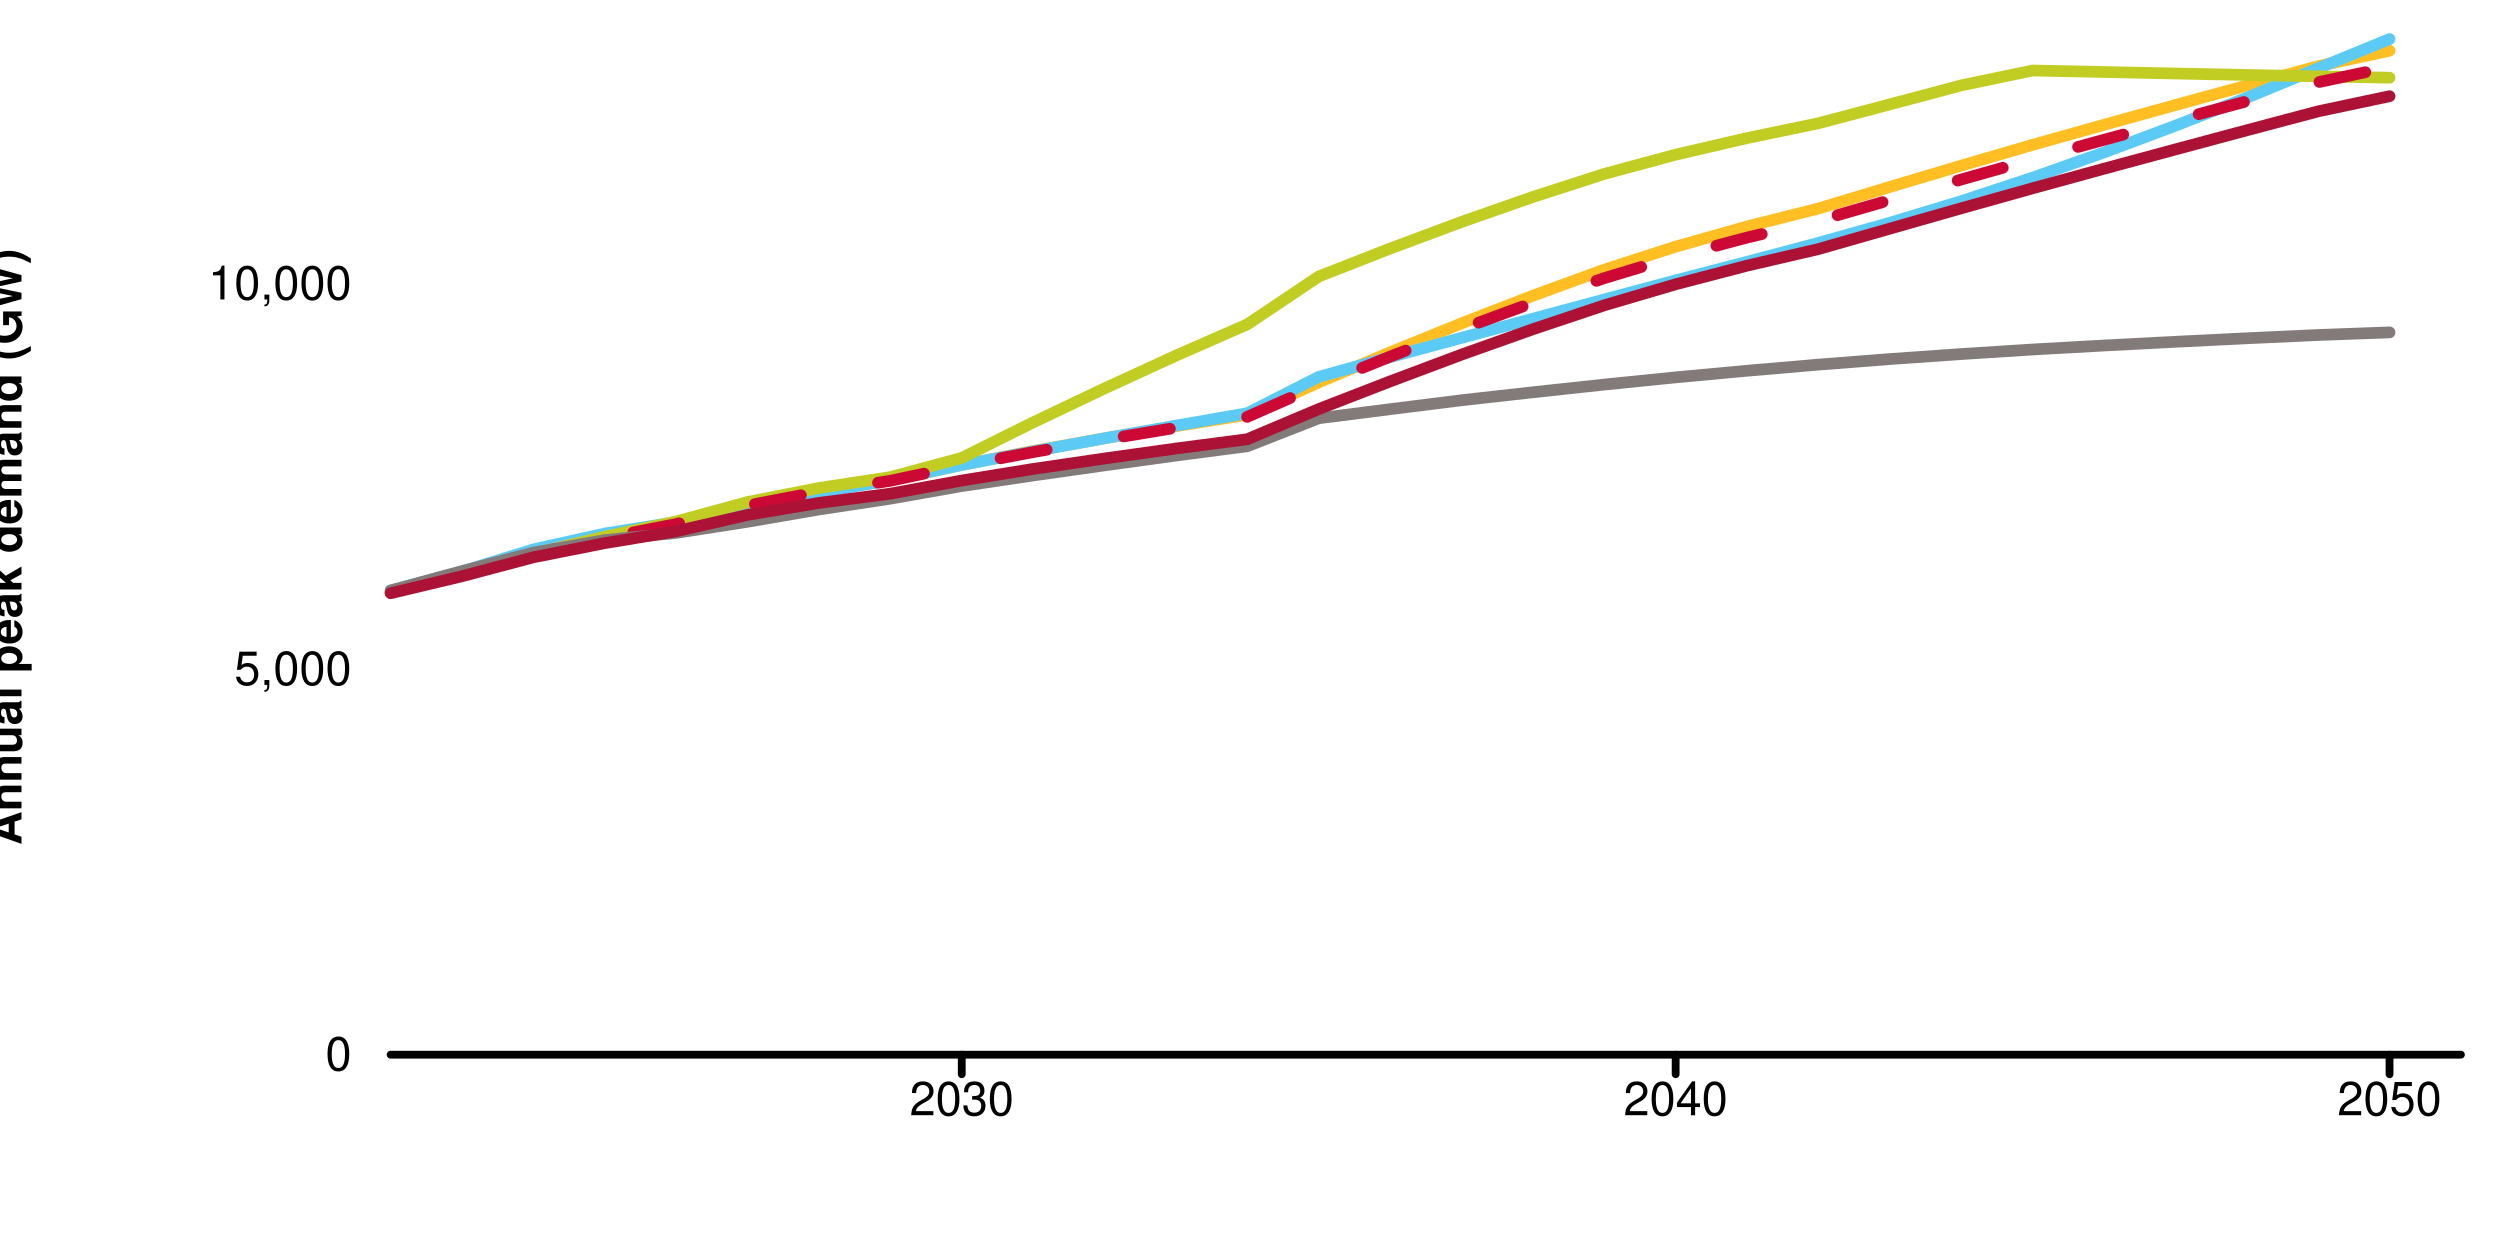
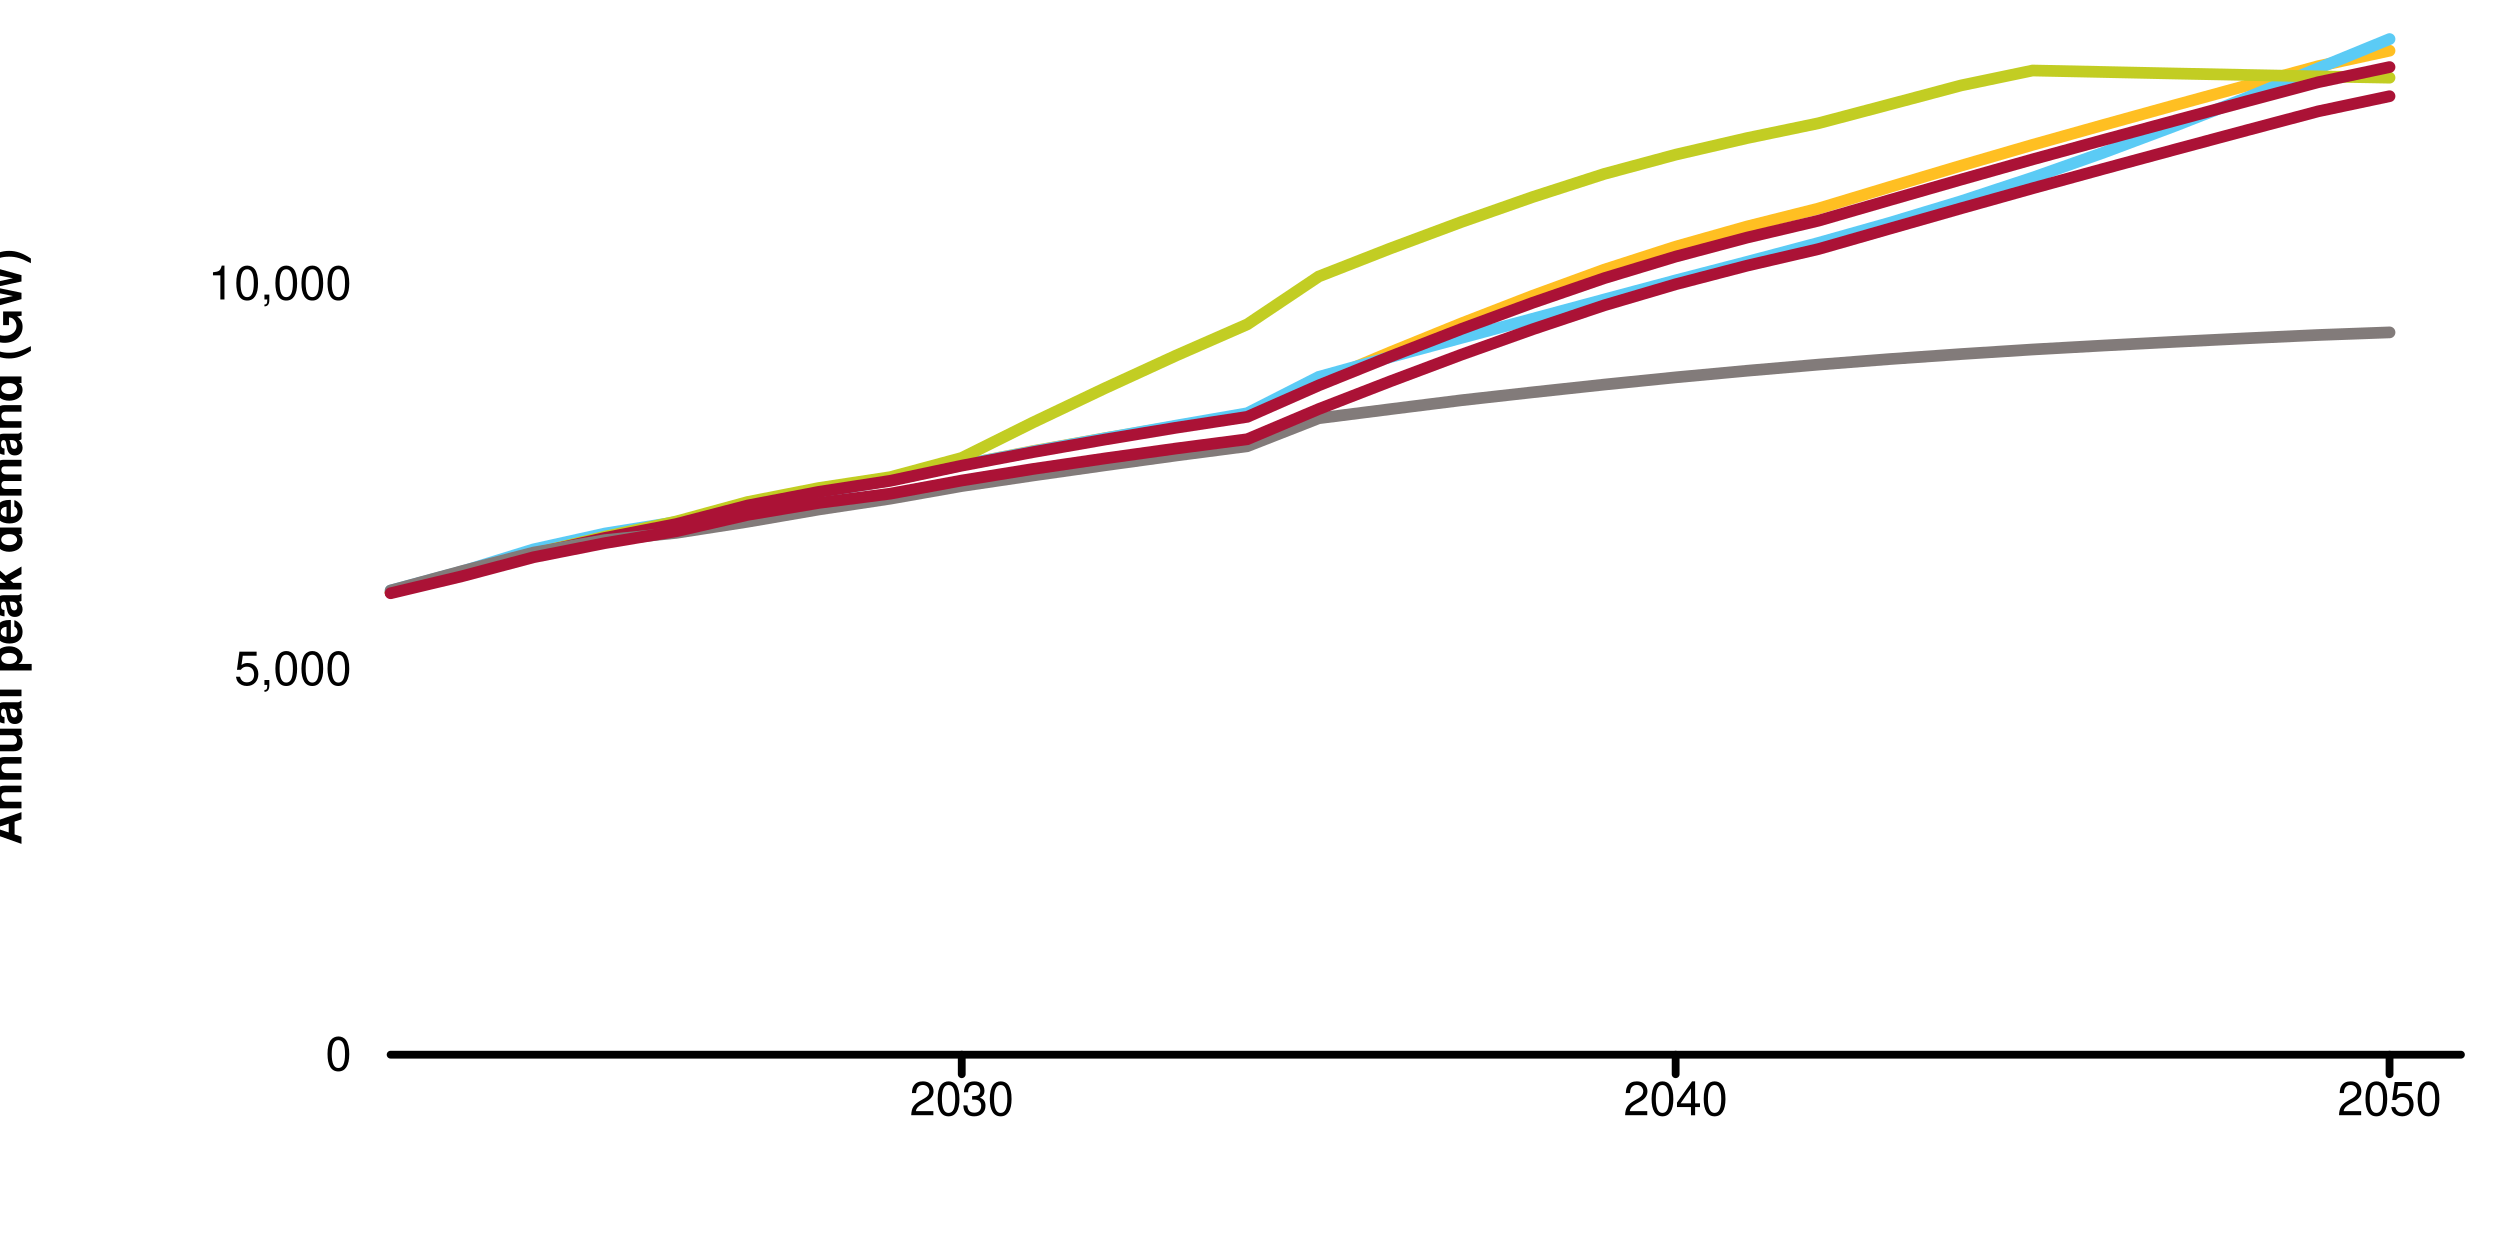
<svg xmlns="http://www.w3.org/2000/svg" width="640" height="320" viewBox="0 0 640 320" style="overflow:display" preserveAspectRatio="xMinYMin meet" overflow="visible">
  <defs>
    <style>
	.data-series path.line { fill-opacity: 0; }
	.data-series path.line.dotted { stroke-dasharray: 12 20 }
	.data-series circle { display: none; }
	.data-series:hover path.line, .data-series.on path.line { stroke-width: 5; }
	.data-series:hover circle, .data-series.on circle { display: inline; }
	.data-series circle:hover, .data-series circle.on { r: 6px!important; fill: black; }
	.grid { font-family: "Helvetica Neue",Helvetica,Arial,"Lucida Grande",sans-serif; }
	.grid line { stroke: rgb(0,0,0); stroke-width: 2; stroke-linecap: round; }
	.grid.grid-x text { text-anchor: middle; dominant-baseline: hanging; transform: translateY(10px); }
	.grid.grid-y text { text-anchor: end; dominant-baseline: middle; transform: translateX(-10px); }
	</style>
  </defs>
  <g class="grid grid-y">
    <line x1="100" y1="270" x2="630" y2="270" data-left="100" />
    <text x="100" y="270" text-anchor="end">0</text>
    <text x="100" y="171.33" text-anchor="end">5,000</text>
    <text x="100" y="72.659" text-anchor="end">10,000</text>
    <text style="text-anchor:middle;dominant-baseline:hanging;font-weight:bold;transform: translateY(140px) rotate(-90deg);">Annual peak demand (GW)</text>
  </g>
  <g class="grid grid-x">
    <line class="tick" x1="246.207" y1="270" x2="246.207" y2="275" />
    <text x="246.207" y="270" text-anchor="middle">2030</text>
    <line class="tick" x1="428.966" y1="270" x2="428.966" y2="275" />
    <text x="428.966" y="270" text-anchor="middle">2040</text>
    <line class="tick" x1="611.724" y1="270" x2="611.724" y2="275" />
    <text x="611.724" y="270" text-anchor="middle">2050</text>
    <text style="text-anchor:middle;dominant-baseline:hanging;font-weight:bold;transform: translateY(140px) rotate(-90deg);" />
  </g>
  <g data-scenario="consumer-transformation" class="data-series">
    <path d="M 100.00,151.68L 118.28,147.02L 136.55,141.74L 154.83,137.55L 173.10,134.00L 191.38,129.29L 209.66,125.75L 227.93,122.95L 246.21,119.02L 264.48,115.46L 282.76,112.20L 301.03,109.11L 319.31,106.16L 337.59,97.88L 355.86,90.21L 374.14,82.78L 392.41,75.70L 410.69,69.03L 428.97,63.14L 447.24,57.98L 465.52,53.38L 483.79,47.86L 502.07,42.40L 520.34,37.08L 538.62,31.95L 556.90,26.89L 575.17,21.90L 593.45,16.94L 611.72,12.98" id="Consumer Transformation" class="line" stroke="#FFBF22" stroke-width="3" stroke-linecap="round" />
    <circle cx="100.00" cy="151.68" data-y="5995.712559" data-x="2022" r="4" fill="#FFBF22" />
    <circle cx="118.28" cy="147.02" data-y="6231.897847" data-x="2023" r="4" fill="#FFBF22" />
    <circle cx="136.55" cy="141.74" data-y="6499.512521" data-x="2024" r="4" fill="#FFBF22" />
    <circle cx="154.83" cy="137.55" data-y="6711.526093" data-x="2025" r="4" fill="#FFBF22" />
    <circle cx="173.10" cy="134.00" data-y="6891.562474" data-x="2026" r="4" fill="#FFBF22" />
    <circle cx="191.38" cy="129.29" data-y="7130.193904" data-x="2027" r="4" fill="#FFBF22" />
    <circle cx="209.66" cy="125.75" data-y="7309.759074" data-x="2028" r="4" fill="#FFBF22" />
    <circle cx="227.93" cy="122.95" data-y="7451.406292" data-x="2029" r="4" fill="#FFBF22" />
    <circle cx="246.21" cy="119.02" data-y="7650.910626" data-x="2030" r="4" fill="#FFBF22" />
    <circle cx="264.48" cy="115.46" data-y="7831.09897" data-x="2031" r="4" fill="#FFBF22" />
    <circle cx="282.76" cy="112.20" data-y="7996.184655" data-x="2032" r="4" fill="#FFBF22" />
    <circle cx="301.03" cy="109.11" data-y="8153.15143" data-x="2033" r="4" fill="#FFBF22" />
    <circle cx="319.31" cy="106.16" data-y="8302.381687" data-x="2034" r="4" fill="#FFBF22" />
    <circle cx="337.59" cy="97.88" data-y="8722.192824" data-x="2035" r="4" fill="#FFBF22" />
    <circle cx="355.86" cy="90.21" data-y="9110.719048" data-x="2036" r="4" fill="#FFBF22" />
    <circle cx="374.14" cy="82.78" data-y="9487.388771" data-x="2037" r="4" fill="#FFBF22" />
    <circle cx="392.41" cy="75.70" data-y="9845.89915" data-x="2038" r="4" fill="#FFBF22" />
    <circle cx="410.69" cy="69.03" data-y="10183.8288" data-x="2039" r="4" fill="#FFBF22" />
    <circle cx="428.97" cy="63.14" data-y="10482.25698" data-x="2040" r="4" fill="#FFBF22" />
    <circle cx="447.24" cy="57.98" data-y="10744.06309" data-x="2041" r="4" fill="#FFBF22" />
    <circle cx="465.52" cy="53.38" data-y="10977.08038" data-x="2042" r="4" fill="#FFBF22" />
    <circle cx="483.79" cy="47.86" data-y="11256.77734" data-x="2043" r="4" fill="#FFBF22" />
    <circle cx="502.07" cy="42.40" data-y="11533.48964" data-x="2044" r="4" fill="#FFBF22" />
    <circle cx="520.34" cy="37.08" data-y="11803.1248" data-x="2045" r="4" fill="#FFBF22" />
    <circle cx="538.62" cy="31.95" data-y="12063.01837" data-x="2046" r="4" fill="#FFBF22" />
    <circle cx="556.90" cy="26.89" data-y="12319.05521" data-x="2047" r="4" fill="#FFBF22" />
    <circle cx="575.17" cy="21.90" data-y="12572.39372" data-x="2048" r="4" fill="#FFBF22" />
    <circle cx="593.45" cy="16.94" data-y="12823.54179" data-x="2049" r="4" fill="#FFBF22" />
    <circle cx="611.72" cy="12.98" data-y="13024.31081" data-x="2050" r="4" fill="#FFBF22" />
  </g>
  <g data-scenario="system-transformation" class="data-series">
    <path d="M 100.00,151.17L 118.28,146.29L 136.55,140.64L 154.83,136.58L 173.10,133.64L 191.38,129.81L 209.66,126.07L 227.93,122.93L 246.21,119.02L 264.48,115.55L 282.76,112.21L 301.03,108.96L 319.31,105.78L 337.59,96.48L 355.86,91.42L 374.14,86.49L 392.41,81.59L 410.69,76.66L 428.97,71.77L 447.24,67.03L 465.52,62.18L 483.79,57.03L 502.07,51.50L 520.34,45.48L 538.62,39.02L 556.90,32.18L 575.17,25.02L 593.45,17.48L 611.72,10.00" id="System Transformation" class="line" stroke="#5BCBF5" stroke-width="3" stroke-linecap="round" />
    <circle cx="100.00" cy="151.17" data-y="6021.497055" data-x="2022" r="4" fill="#5BCBF5" />
    <circle cx="118.28" cy="146.29" data-y="6268.849153" data-x="2023" r="4" fill="#5BCBF5" />
    <circle cx="136.55" cy="140.64" data-y="6555.100224" data-x="2024" r="4" fill="#5BCBF5" />
    <circle cx="154.83" cy="136.58" data-y="6760.646909" data-x="2025" r="4" fill="#5BCBF5" />
    <circle cx="173.10" cy="133.64" data-y="6909.930106" data-x="2026" r="4" fill="#5BCBF5" />
    <circle cx="191.38" cy="129.81" data-y="7103.895986" data-x="2027" r="4" fill="#5BCBF5" />
    <circle cx="209.66" cy="126.07" data-y="7293.259839" data-x="2028" r="4" fill="#5BCBF5" />
    <circle cx="227.93" cy="122.93" data-y="7452.669477" data-x="2029" r="4" fill="#5BCBF5" />
    <circle cx="246.21" cy="119.02" data-y="7650.820764" data-x="2030" r="4" fill="#5BCBF5" />
    <circle cx="264.48" cy="115.55" data-y="7826.761395" data-x="2031" r="4" fill="#5BCBF5" />
    <circle cx="282.76" cy="112.21" data-y="7995.787189" data-x="2032" r="4" fill="#5BCBF5" />
    <circle cx="301.03" cy="108.96" data-y="8160.513242" data-x="2033" r="4" fill="#5BCBF5" />
    <circle cx="319.31" cy="105.78" data-y="8321.669756" data-x="2034" r="4" fill="#5BCBF5" />
    <circle cx="337.59" cy="96.48" data-y="8792.788657" data-x="2035" r="4" fill="#5BCBF5" />
    <circle cx="355.86" cy="91.42" data-y="9049.113617" data-x="2036" r="4" fill="#5BCBF5" />
    <circle cx="374.14" cy="86.49" data-y="9299.074447" data-x="2037" r="4" fill="#5BCBF5" />
    <circle cx="392.41" cy="81.59" data-y="9547.625773" data-x="2038" r="4" fill="#5BCBF5" />
    <circle cx="410.69" cy="76.66" data-y="9797.27353" data-x="2039" r="4" fill="#5BCBF5" />
    <circle cx="428.97" cy="71.77" data-y="10044.95934" data-x="2040" r="4" fill="#5BCBF5" />
    <circle cx="447.24" cy="67.03" data-y="10285.23721" data-x="2041" r="4" fill="#5BCBF5" />
    <circle cx="465.52" cy="62.18" data-y="10531.18934" data-x="2042" r="4" fill="#5BCBF5" />
    <circle cx="483.79" cy="57.03" data-y="10791.74396" data-x="2043" r="4" fill="#5BCBF5" />
    <circle cx="502.07" cy="51.50" data-y="11072.05218" data-x="2044" r="4" fill="#5BCBF5" />
    <circle cx="520.34" cy="45.48" data-y="11377.46327" data-x="2045" r="4" fill="#5BCBF5" />
    <circle cx="538.62" cy="39.02" data-y="11704.49413" data-x="2046" r="4" fill="#5BCBF5" />
    <circle cx="556.90" cy="32.18" data-y="12051.0731" data-x="2047" r="4" fill="#5BCBF5" />
    <circle cx="575.17" cy="25.02" data-y="12414.03982" data-x="2048" r="4" fill="#5BCBF5" />
    <circle cx="593.45" cy="17.48" data-y="12796.33046" data-x="2049" r="4" fill="#5BCBF5" />
    <circle cx="611.72" cy="10.00" data-y="13175.17392" data-x="2050" r="4" fill="#5BCBF5" />
  </g>
  <g data-scenario="leading-the-way" class="data-series">
    <path d="M 100.00,151.68L 118.28,147.04L 136.55,141.75L 154.83,137.38L 173.10,133.50L 191.38,128.51L 209.66,124.92L 227.93,122.14L 246.21,117.22L 264.48,108.13L 282.76,99.43L 301.03,91.04L 319.31,83.03L 337.59,70.78L 355.86,63.63L 374.14,56.82L 392.41,50.42L 410.69,44.52L 428.97,39.59L 447.24,35.35L 465.52,31.55L 483.79,26.72L 502.07,21.86L 520.34,18.05L 538.62,18.43L 556.90,18.82L 575.17,19.19L 593.45,19.55L 611.72,19.89" id="Leading The Way" class="line" stroke="#C2CD23" stroke-width="3" stroke-linecap="round" />
    <circle cx="100.00" cy="151.68" data-y="5995.712559" data-x="2022" r="4" fill="#C2CD23" />
    <circle cx="118.28" cy="147.04" data-y="6231.096783" data-x="2023" r="4" fill="#C2CD23" />
    <circle cx="136.55" cy="141.75" data-y="6498.81177" data-x="2024" r="4" fill="#C2CD23" />
    <circle cx="154.83" cy="137.38" data-y="6720.34205" data-x="2025" r="4" fill="#C2CD23" />
    <circle cx="173.10" cy="133.50" data-y="6916.798092" data-x="2026" r="4" fill="#C2CD23" />
    <circle cx="191.38" cy="128.51" data-y="7169.978353" data-x="2027" r="4" fill="#C2CD23" />
    <circle cx="209.66" cy="124.92" data-y="7351.555524" data-x="2028" r="4" fill="#C2CD23" />
    <circle cx="227.93" cy="122.14" data-y="7492.840604" data-x="2029" r="4" fill="#C2CD23" />
    <circle cx="246.21" cy="117.22" data-y="7742.013068" data-x="2030" r="4" fill="#C2CD23" />
    <circle cx="264.48" cy="108.13" data-y="8202.527517" data-x="2031" r="4" fill="#C2CD23" />
    <circle cx="282.76" cy="99.43" data-y="8643.329692" data-x="2032" r="4" fill="#C2CD23" />
    <circle cx="301.03" cy="91.04" data-y="9068.461146" data-x="2033" r="4" fill="#C2CD23" />
    <circle cx="319.31" cy="83.03" data-y="9474.334362" data-x="2034" r="4" fill="#C2CD23" />
    <circle cx="337.59" cy="70.78" data-y="10095.41165" data-x="2035" r="4" fill="#C2CD23" />
    <circle cx="355.86" cy="63.63" data-y="10457.55682" data-x="2036" r="4" fill="#C2CD23" />
    <circle cx="374.14" cy="56.82" data-y="10802.83569" data-x="2037" r="4" fill="#C2CD23" />
    <circle cx="392.41" cy="50.42" data-y="11126.72912" data-x="2038" r="4" fill="#C2CD23" />
    <circle cx="410.69" cy="44.52" data-y="11425.72523" data-x="2039" r="4" fill="#C2CD23" />
    <circle cx="428.97" cy="39.59" data-y="11675.73164" data-x="2040" r="4" fill="#C2CD23" />
    <circle cx="447.24" cy="35.35" data-y="11890.77339" data-x="2041" r="4" fill="#C2CD23" />
    <circle cx="465.52" cy="31.55" data-y="12083.31242" data-x="2042" r="4" fill="#C2CD23" />
    <circle cx="483.79" cy="26.72" data-y="12327.86568" data-x="2043" r="4" fill="#C2CD23" />
    <circle cx="502.07" cy="21.86" data-y="12574.18742" data-x="2044" r="4" fill="#C2CD23" />
    <circle cx="520.34" cy="18.05" data-y="12767.05758" data-x="2045" r="4" fill="#C2CD23" />
    <circle cx="538.62" cy="18.43" data-y="12747.90383" data-x="2046" r="4" fill="#C2CD23" />
    <circle cx="556.90" cy="18.82" data-y="12728.43257" data-x="2047" r="4" fill="#C2CD23" />
    <circle cx="575.17" cy="19.19" data-y="12709.65617" data-x="2048" r="4" fill="#C2CD23" />
    <circle cx="593.45" cy="19.55" data-y="12691.29411" data-x="2049" r="4" fill="#C2CD23" />
    <circle cx="611.72" cy="19.89" data-y="12673.99236" data-x="2050" r="4" fill="#C2CD23" />
  </g>
-   <g data-scenario="npg-best-view-no-customer-flexibility-customer-flexibility" class="data-series">
-     <path d="M 100.00,151.68L 118.28,147.05L 136.55,141.82L 154.83,137.71L 173.10,134.16L 191.38,129.41L 209.66,125.90L 227.93,123.08L 246.21,119.20L 264.48,115.74L 282.76,112.54L 301.03,109.51L 319.31,106.71L 337.59,98.66L 355.86,91.30L 374.14,84.21L 392.41,77.50L 410.69,71.21L 428.97,65.68L 447.24,60.82L 465.52,56.50L 483.79,51.21L 502.07,45.96L 520.34,40.80L 538.62,35.79L 556.90,30.83L 575.17,25.92L 593.45,21.05L 611.72,17.17" id="NPg Best View no customer flexibility" class="line dotted" stroke="#cc0935" stroke-width="3" stroke-linecap="round" />
-     <circle cx="100.00" cy="151.68" data-y="5995.712559" data-x="2022" r="4" fill="#cc0935" />
-     <circle cx="118.28" cy="147.05" data-y="6230.403368" data-x="2023" r="4" fill="#cc0935" />
-     <circle cx="136.55" cy="141.82" data-y="6495.350229" data-x="2024" r="4" fill="#cc0935" />
-     <circle cx="154.83" cy="137.71" data-y="6703.510658" data-x="2025" r="4" fill="#cc0935" />
-     <circle cx="173.10" cy="134.16" data-y="6883.662883" data-x="2026" r="4" fill="#cc0935" />
-     <circle cx="191.38" cy="129.41" data-y="7124.200686" data-x="2027" r="4" fill="#cc0935" />
-     <circle cx="209.66" cy="125.90" data-y="7302.134749" data-x="2028" r="4" fill="#cc0935" />
-     <circle cx="227.93" cy="123.08" data-y="7444.882573" data-x="2029" r="4" fill="#cc0935" />
-     <circle cx="246.21" cy="119.20" data-y="7641.576486" data-x="2030" r="4" fill="#cc0935" />
-     <circle cx="264.48" cy="115.74" data-y="7817.181574" data-x="2031" r="4" fill="#cc0935" />
-     <circle cx="282.76" cy="112.54" data-y="7979.144442" data-x="2032" r="4" fill="#cc0935" />
-     <circle cx="301.03" cy="109.51" data-y="8132.433734" data-x="2033" r="4" fill="#cc0935" />
-     <circle cx="319.31" cy="106.71" data-y="8274.36738" data-x="2034" r="4" fill="#cc0935" />
-     <circle cx="337.59" cy="98.66" data-y="8682.406232" data-x="2035" r="4" fill="#cc0935" />
-     <circle cx="355.86" cy="91.30" data-y="9055.534501" data-x="2036" r="4" fill="#cc0935" />
-     <circle cx="374.14" cy="84.21" data-y="9414.896822" data-x="2037" r="4" fill="#cc0935" />
-     <circle cx="392.41" cy="77.50" data-y="9754.757657" data-x="2038" r="4" fill="#cc0935" />
-     <circle cx="410.69" cy="71.21" data-y="10073.51204" data-x="2039" r="4" fill="#cc0935" />
-     <circle cx="428.97" cy="65.68" data-y="10353.40721" data-x="2040" r="4" fill="#cc0935" />
-     <circle cx="447.24" cy="60.82" data-y="10599.83546" data-x="2041" r="4" fill="#cc0935" />
-     <circle cx="465.52" cy="56.50" data-y="10819.07917" data-x="2042" r="4" fill="#cc0935" />
-     <circle cx="483.79" cy="51.21" data-y="11086.85799" data-x="2043" r="4" fill="#cc0935" />
-     <circle cx="502.07" cy="45.96" data-y="11353.13069" data-x="2044" r="4" fill="#cc0935" />
-     <circle cx="520.34" cy="40.80" data-y="11614.21599" data-x="2045" r="4" fill="#cc0935" />
-     <circle cx="538.62" cy="35.79" data-y="11868.50096" data-x="2046" r="4" fill="#cc0935" />
-     <circle cx="556.90" cy="30.83" data-y="12119.52803" data-x="2047" r="4" fill="#cc0935" />
-     <circle cx="575.17" cy="25.92" data-y="12368.50272" data-x="2048" r="4" fill="#cc0935" />
-     <circle cx="593.45" cy="21.05" data-y="12615.28609" data-x="2049" r="4" fill="#cc0935" />
-     <circle cx="611.72" cy="17.17" data-y="12811.94753" data-x="2050" r="4" fill="#cc0935" />
+   <g data-scenario="planning-scenario" class="data-series">
+     <path d="M 100.00,151.68L 118.28,147.05L 136.55,141.82L 154.83,137.71L 173.10,134.16L 191.38,129.41L 209.66,125.90L 227.93,123.08L 246.21,119.20L 264.48,115.74L 282.76,112.54L 301.03,109.51L 319.31,106.71L 337.59,98.66L 355.86,91.30L 374.14,84.21L 392.41,77.50L 410.69,71.21L 428.97,65.68L 447.24,60.82L 465.52,56.50L 483.79,51.21L 502.07,45.96L 520.34,40.80L 538.62,35.79L 556.90,30.83L 575.17,25.92L 593.45,21.05L 611.72,17.17" id="NPg Best View (no TouT)" class="line" stroke="#ab1236" stroke-width="3" stroke-linecap="round" />
+     <circle cx="100.00" cy="151.68" data-y="5995.712559" data-x="2022" r="4" fill="#ab1236" />
+     <circle cx="118.28" cy="147.05" data-y="6230.403368" data-x="2023" r="4" fill="#ab1236" />
+     <circle cx="136.55" cy="141.82" data-y="6495.350229" data-x="2024" r="4" fill="#ab1236" />
+     <circle cx="154.83" cy="137.71" data-y="6703.510658" data-x="2025" r="4" fill="#ab1236" />
+     <circle cx="173.10" cy="134.16" data-y="6883.662883" data-x="2026" r="4" fill="#ab1236" />
+     <circle cx="191.38" cy="129.41" data-y="7124.200686" data-x="2027" r="4" fill="#ab1236" />
+     <circle cx="209.66" cy="125.90" data-y="7302.134749" data-x="2028" r="4" fill="#ab1236" />
+     <circle cx="227.93" cy="123.08" data-y="7444.882573" data-x="2029" r="4" fill="#ab1236" />
+     <circle cx="246.21" cy="119.20" data-y="7641.576486" data-x="2030" r="4" fill="#ab1236" />
+     <circle cx="264.48" cy="115.74" data-y="7817.181574" data-x="2031" r="4" fill="#ab1236" />
+     <circle cx="282.76" cy="112.54" data-y="7979.144442" data-x="2032" r="4" fill="#ab1236" />
+     <circle cx="301.03" cy="109.51" data-y="8132.433734" data-x="2033" r="4" fill="#ab1236" />
+     <circle cx="319.31" cy="106.71" data-y="8274.36738" data-x="2034" r="4" fill="#ab1236" />
+     <circle cx="337.59" cy="98.66" data-y="8682.406232" data-x="2035" r="4" fill="#ab1236" />
+     <circle cx="355.86" cy="91.30" data-y="9055.534501" data-x="2036" r="4" fill="#ab1236" />
+     <circle cx="374.14" cy="84.21" data-y="9414.896822" data-x="2037" r="4" fill="#ab1236" />
+     <circle cx="392.41" cy="77.50" data-y="9754.757657" data-x="2038" r="4" fill="#ab1236" />
+     <circle cx="410.69" cy="71.21" data-y="10073.51204" data-x="2039" r="4" fill="#ab1236" />
+     <circle cx="428.97" cy="65.68" data-y="10353.40721" data-x="2040" r="4" fill="#ab1236" />
+     <circle cx="447.24" cy="60.82" data-y="10599.83546" data-x="2041" r="4" fill="#ab1236" />
+     <circle cx="465.52" cy="56.50" data-y="10819.07917" data-x="2042" r="4" fill="#ab1236" />
+     <circle cx="483.79" cy="51.21" data-y="11086.85799" data-x="2043" r="4" fill="#ab1236" />
+     <circle cx="502.07" cy="45.96" data-y="11353.13069" data-x="2044" r="4" fill="#ab1236" />
+     <circle cx="520.34" cy="40.80" data-y="11614.21599" data-x="2045" r="4" fill="#ab1236" />
+     <circle cx="538.62" cy="35.79" data-y="11868.50096" data-x="2046" r="4" fill="#ab1236" />
+     <circle cx="556.90" cy="30.83" data-y="12119.52803" data-x="2047" r="4" fill="#ab1236" />
+     <circle cx="575.17" cy="25.92" data-y="12368.50272" data-x="2048" r="4" fill="#ab1236" />
+     <circle cx="593.45" cy="21.05" data-y="12615.28609" data-x="2049" r="4" fill="#ab1236" />
+     <circle cx="611.72" cy="17.17" data-y="12811.94753" data-x="2050" r="4" fill="#ab1236" />
  </g>
  <g data-scenario="falling-short" class="data-series">
    <path d="M 100.00,151.17L 118.28,146.20L 136.55,141.46L 154.83,138.27L 173.10,136.42L 191.38,133.57L 209.66,130.42L 227.93,127.66L 246.21,124.43L 264.48,121.72L 282.76,119.13L 301.03,116.62L 319.31,114.23L 337.59,107.07L 355.86,104.75L 374.14,102.46L 392.41,100.42L 410.69,98.45L 428.97,96.60L 447.24,94.91L 465.52,93.34L 483.79,91.92L 502.07,90.64L 520.34,89.47L 538.62,88.45L 556.90,87.50L 575.17,86.60L 593.45,85.76L 611.72,85.09" id="Falling Short" class="line" stroke="#827B7A" stroke-width="3" stroke-linecap="round" />
    <circle cx="100.00" cy="151.17" data-y="6021.389369" data-x="2022" r="4" fill="#827B7A" />
    <circle cx="118.28" cy="146.20" data-y="6273.484491" data-x="2023" r="4" fill="#827B7A" />
    <circle cx="136.55" cy="141.46" data-y="6513.526702" data-x="2024" r="4" fill="#827B7A" />
    <circle cx="154.83" cy="138.27" data-y="6675.287739" data-x="2025" r="4" fill="#827B7A" />
    <circle cx="173.10" cy="136.42" data-y="6768.777811" data-x="2026" r="4" fill="#827B7A" />
    <circle cx="191.38" cy="133.57" data-y="6913.64966" data-x="2027" r="4" fill="#827B7A" />
    <circle cx="209.66" cy="130.42" data-y="7073.196722" data-x="2028" r="4" fill="#827B7A" />
    <circle cx="227.93" cy="127.66" data-y="7213.073379" data-x="2029" r="4" fill="#827B7A" />
    <circle cx="246.21" cy="124.43" data-y="7376.352363" data-x="2030" r="4" fill="#827B7A" />
    <circle cx="264.48" cy="121.72" data-y="7514.08702" data-x="2031" r="4" fill="#827B7A" />
    <circle cx="282.76" cy="119.13" data-y="7645.146006" data-x="2032" r="4" fill="#827B7A" />
    <circle cx="301.03" cy="116.62" data-y="7772.551206" data-x="2033" r="4" fill="#827B7A" />
    <circle cx="319.31" cy="114.23" data-y="7893.282672" data-x="2034" r="4" fill="#827B7A" />
    <circle cx="337.59" cy="107.07" data-y="8256.141417" data-x="2035" r="4" fill="#827B7A" />
    <circle cx="355.86" cy="104.75" data-y="8373.665246" data-x="2036" r="4" fill="#827B7A" />
    <circle cx="374.14" cy="102.46" data-y="8489.700199" data-x="2037" r="4" fill="#827B7A" />
    <circle cx="392.41" cy="100.42" data-y="8593.375873" data-x="2038" r="4" fill="#827B7A" />
    <circle cx="410.69" cy="98.45" data-y="8692.856329" data-x="2039" r="4" fill="#827B7A" />
    <circle cx="428.97" cy="96.60" data-y="8786.803046" data-x="2040" r="4" fill="#827B7A" />
    <circle cx="447.24" cy="94.91" data-y="8872.715631" data-x="2041" r="4" fill="#827B7A" />
    <circle cx="465.52" cy="93.34" data-y="8952.076715" data-x="2042" r="4" fill="#827B7A" />
    <circle cx="483.79" cy="91.92" data-y="9023.896906" data-x="2043" r="4" fill="#827B7A" />
    <circle cx="502.07" cy="90.64" data-y="9089.046096" data-x="2044" r="4" fill="#827B7A" />
    <circle cx="520.34" cy="89.47" data-y="9148.114761" data-x="2045" r="4" fill="#827B7A" />
    <circle cx="538.62" cy="88.45" data-y="9200.033328" data-x="2046" r="4" fill="#827B7A" />
    <circle cx="556.90" cy="87.50" data-y="9248.178769" data-x="2047" r="4" fill="#827B7A" />
    <circle cx="575.17" cy="86.60" data-y="9293.668968" data-x="2048" r="4" fill="#827B7A" />
    <circle cx="593.45" cy="85.76" data-y="9336.142927" data-x="2049" r="4" fill="#827B7A" />
    <circle cx="611.72" cy="85.09" data-y="9370.306132" data-x="2050" r="4" fill="#827B7A" />
  </g>
  <g data-scenario="planning-scenario" class="data-series">
    <path d="M 100.00,151.87L 118.28,147.51L 136.55,142.66L 154.83,139.04L 173.10,136.00L 191.38,131.81L 209.66,128.74L 227.93,126.38L 246.21,123.01L 264.48,120.05L 282.76,117.37L 301.03,114.82L 319.31,112.44L 337.59,104.72L 355.86,97.64L 374.14,90.78L 392.41,84.28L 410.69,78.16L 428.97,72.77L 447.24,68.01L 465.52,63.76L 483.79,58.53L 502.07,53.32L 520.34,48.20L 538.62,43.19L 556.90,38.25L 575.17,33.35L 593.45,28.50L 611.72,24.63" id="NPg Best View" class="line" stroke="#ab1236" stroke-width="3" stroke-linecap="round" />
    <circle cx="100.00" cy="151.87" data-y="5986.164637" data-x="2022" r="4" fill="#ab1236" />
    <circle cx="118.28" cy="147.51" data-y="6206.841958" data-x="2023" r="4" fill="#ab1236" />
    <circle cx="136.55" cy="142.66" data-y="6452.951423" data-x="2024" r="4" fill="#ab1236" />
    <circle cx="154.83" cy="139.04" data-y="6636.263825" data-x="2025" r="4" fill="#ab1236" />
    <circle cx="173.10" cy="136.00" data-y="6790.132732" data-x="2026" r="4" fill="#ab1236" />
    <circle cx="191.38" cy="131.81" data-y="7002.638896" data-x="2027" r="4" fill="#ab1236" />
    <circle cx="209.66" cy="128.74" data-y="7157.985186" data-x="2028" r="4" fill="#ab1236" />
    <circle cx="227.93" cy="126.38" data-y="7277.915904" data-x="2029" r="4" fill="#ab1236" />
    <circle cx="246.21" cy="123.01" data-y="7448.612809" data-x="2030" r="4" fill="#ab1236" />
    <circle cx="264.48" cy="120.05" data-y="7598.457178" data-x="2031" r="4" fill="#ab1236" />
    <circle cx="282.76" cy="117.37" data-y="7734.11356" data-x="2032" r="4" fill="#ab1236" />
    <circle cx="301.03" cy="114.82" data-y="7863.489208" data-x="2033" r="4" fill="#ab1236" />
    <circle cx="319.31" cy="112.44" data-y="7984.231654" data-x="2034" r="4" fill="#ab1236" />
    <circle cx="337.59" cy="104.72" data-y="8375.205427" data-x="2035" r="4" fill="#ab1236" />
    <circle cx="355.86" cy="97.64" data-y="8734.315833" data-x="2036" r="4" fill="#ab1236" />
    <circle cx="374.14" cy="90.78" data-y="9081.68122" data-x="2037" r="4" fill="#ab1236" />
    <circle cx="392.41" cy="84.28" data-y="9411.37057" data-x="2038" r="4" fill="#ab1236" />
    <circle cx="410.69" cy="78.16" data-y="9721.472159" data-x="2039" r="4" fill="#ab1236" />
    <circle cx="428.97" cy="72.77" data-y="9994.440387" data-x="2040" r="4" fill="#ab1236" />
    <circle cx="447.24" cy="68.01" data-y="10235.59242" data-x="2041" r="4" fill="#ab1236" />
    <circle cx="465.52" cy="63.76" data-y="10450.83327" data-x="2042" r="4" fill="#ab1236" />
    <circle cx="483.79" cy="58.53" data-y="10715.73875" data-x="2043" r="4" fill="#ab1236" />
    <circle cx="502.07" cy="53.32" data-y="10980.03499" data-x="2044" r="4" fill="#ab1236" />
    <circle cx="520.34" cy="48.20" data-y="11239.68112" data-x="2045" r="4" fill="#ab1236" />
    <circle cx="538.62" cy="43.19" data-y="11493.23124" data-x="2046" r="4" fill="#ab1236" />
    <circle cx="556.90" cy="38.25" data-y="11743.62515" data-x="2047" r="4" fill="#ab1236" />
    <circle cx="575.17" cy="33.35" data-y="11991.85622" data-x="2048" r="4" fill="#ab1236" />
    <circle cx="593.45" cy="28.50" data-y="12237.85302" data-x="2049" r="4" fill="#ab1236" />
    <circle cx="611.72" cy="24.63" data-y="12433.63611" data-x="2050" r="4" fill="#ab1236" />
  </g>
</svg>
